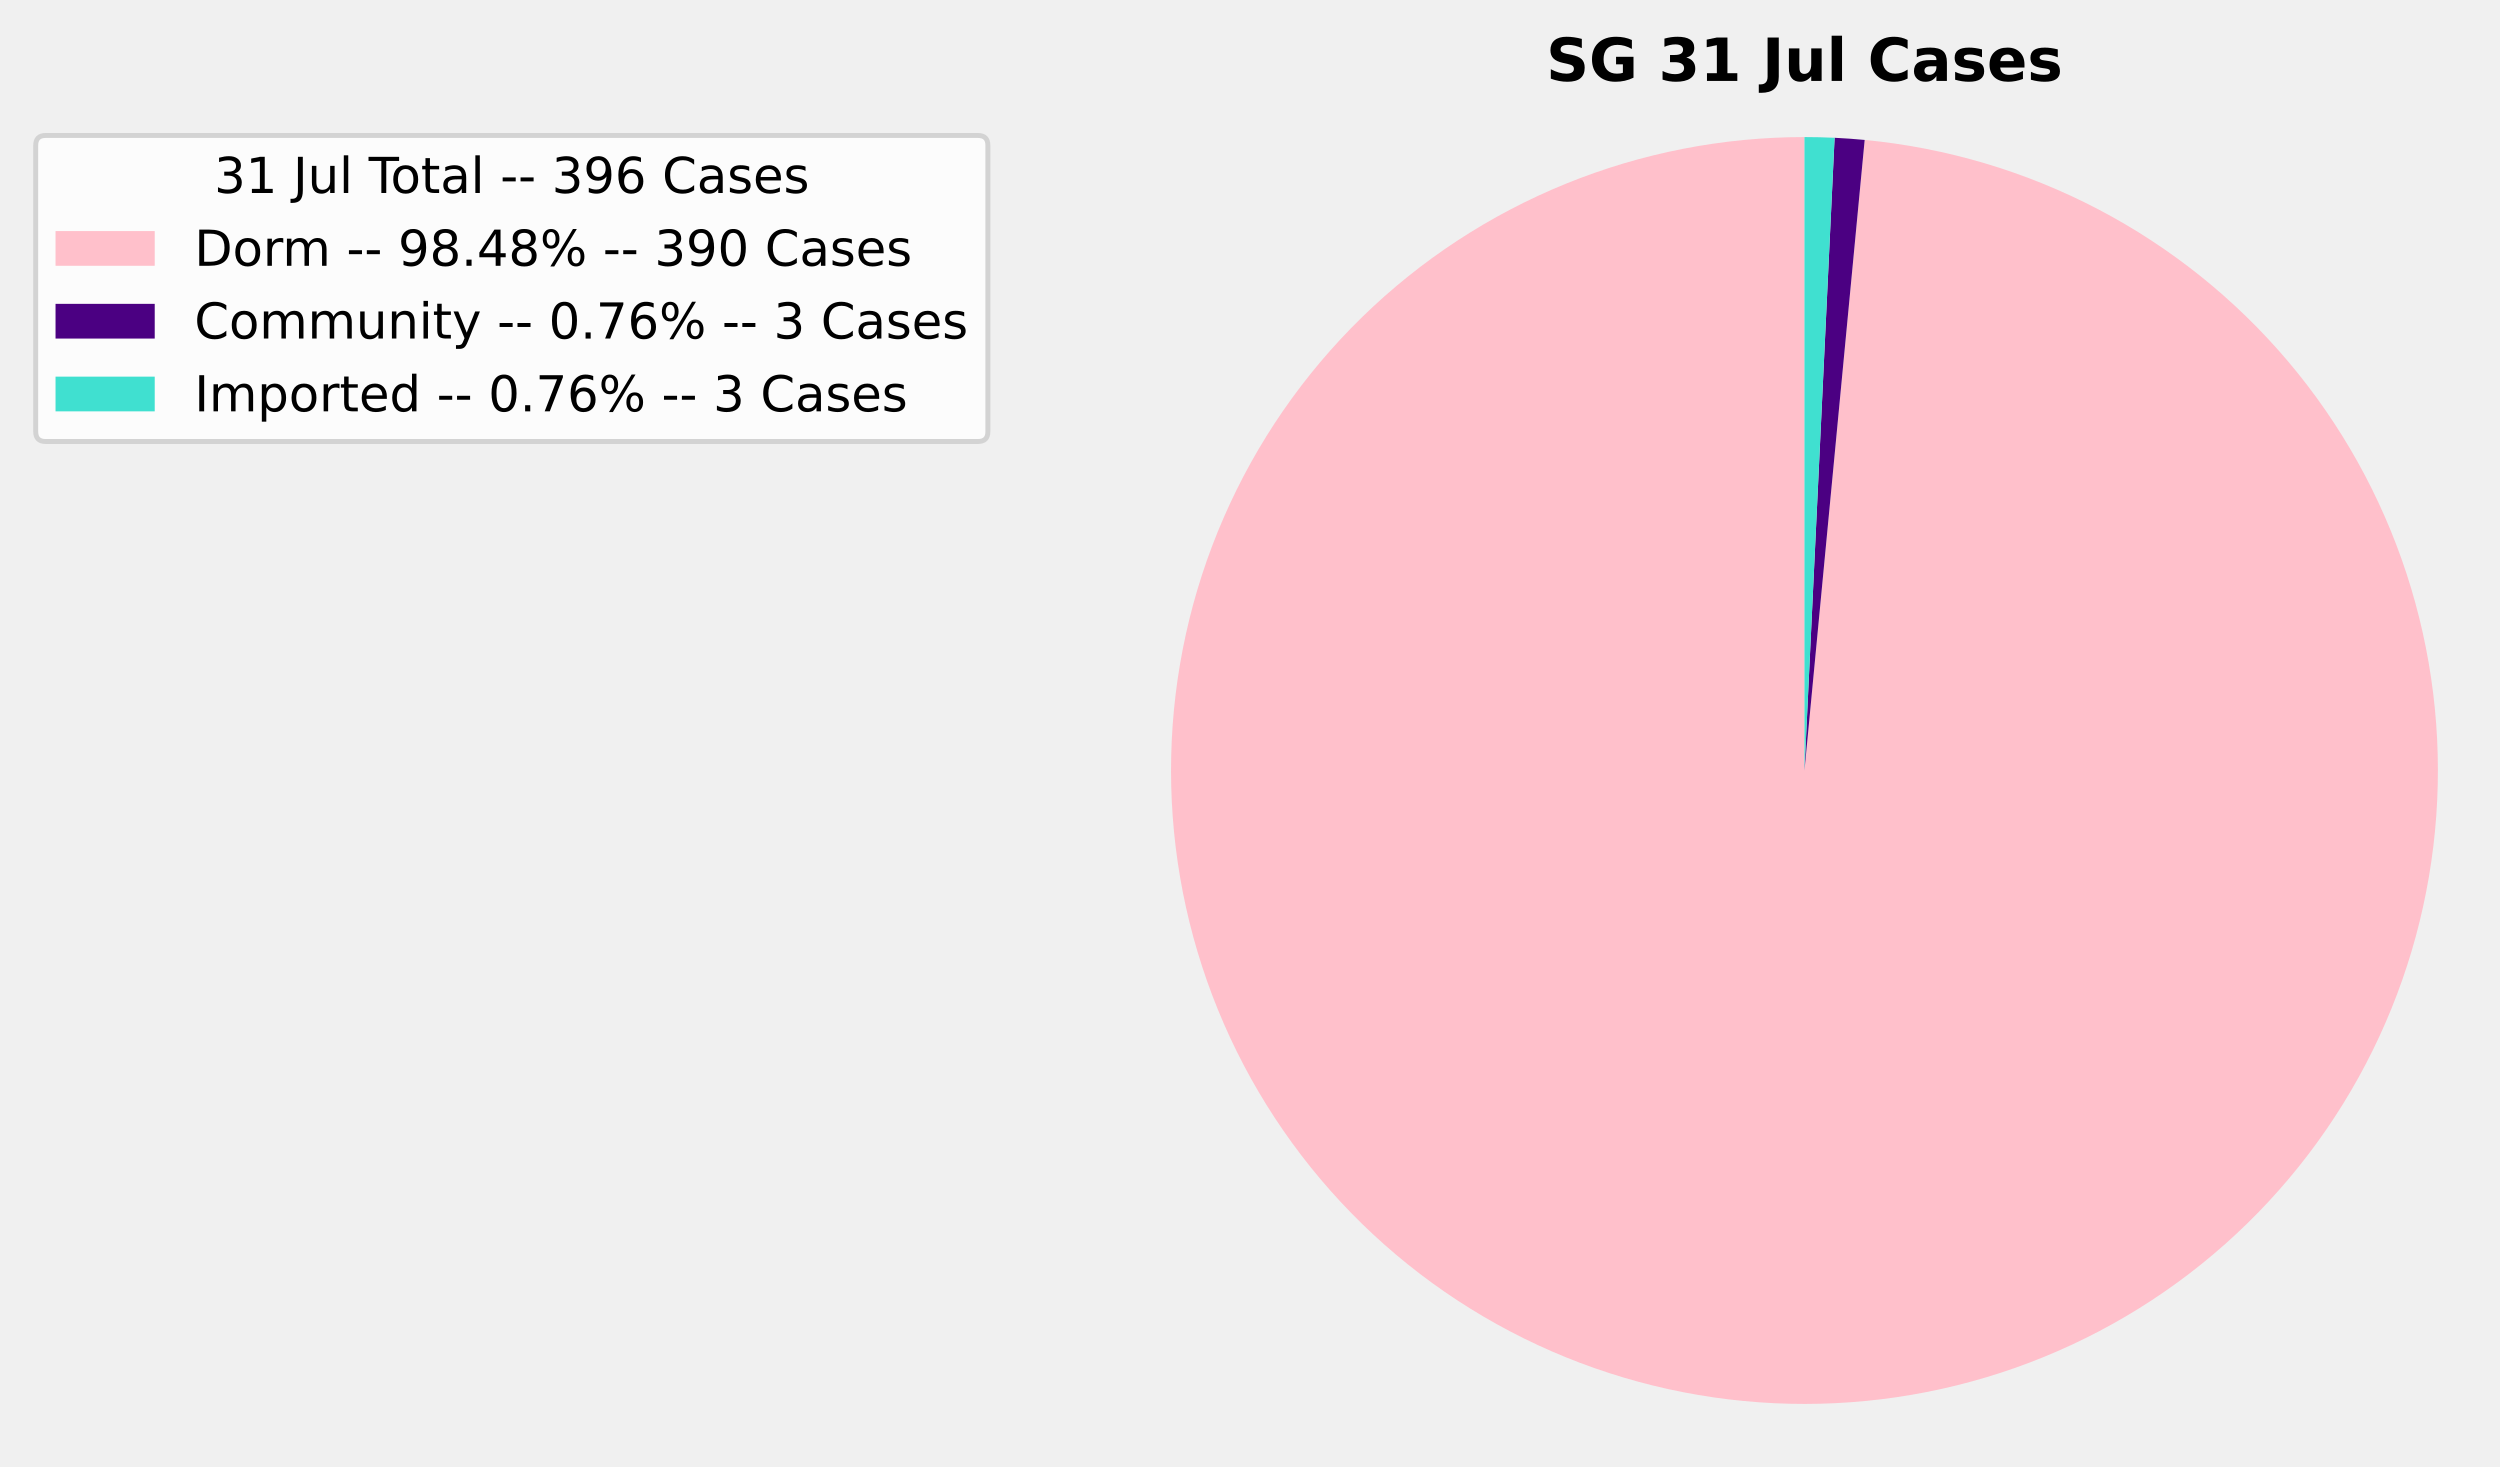
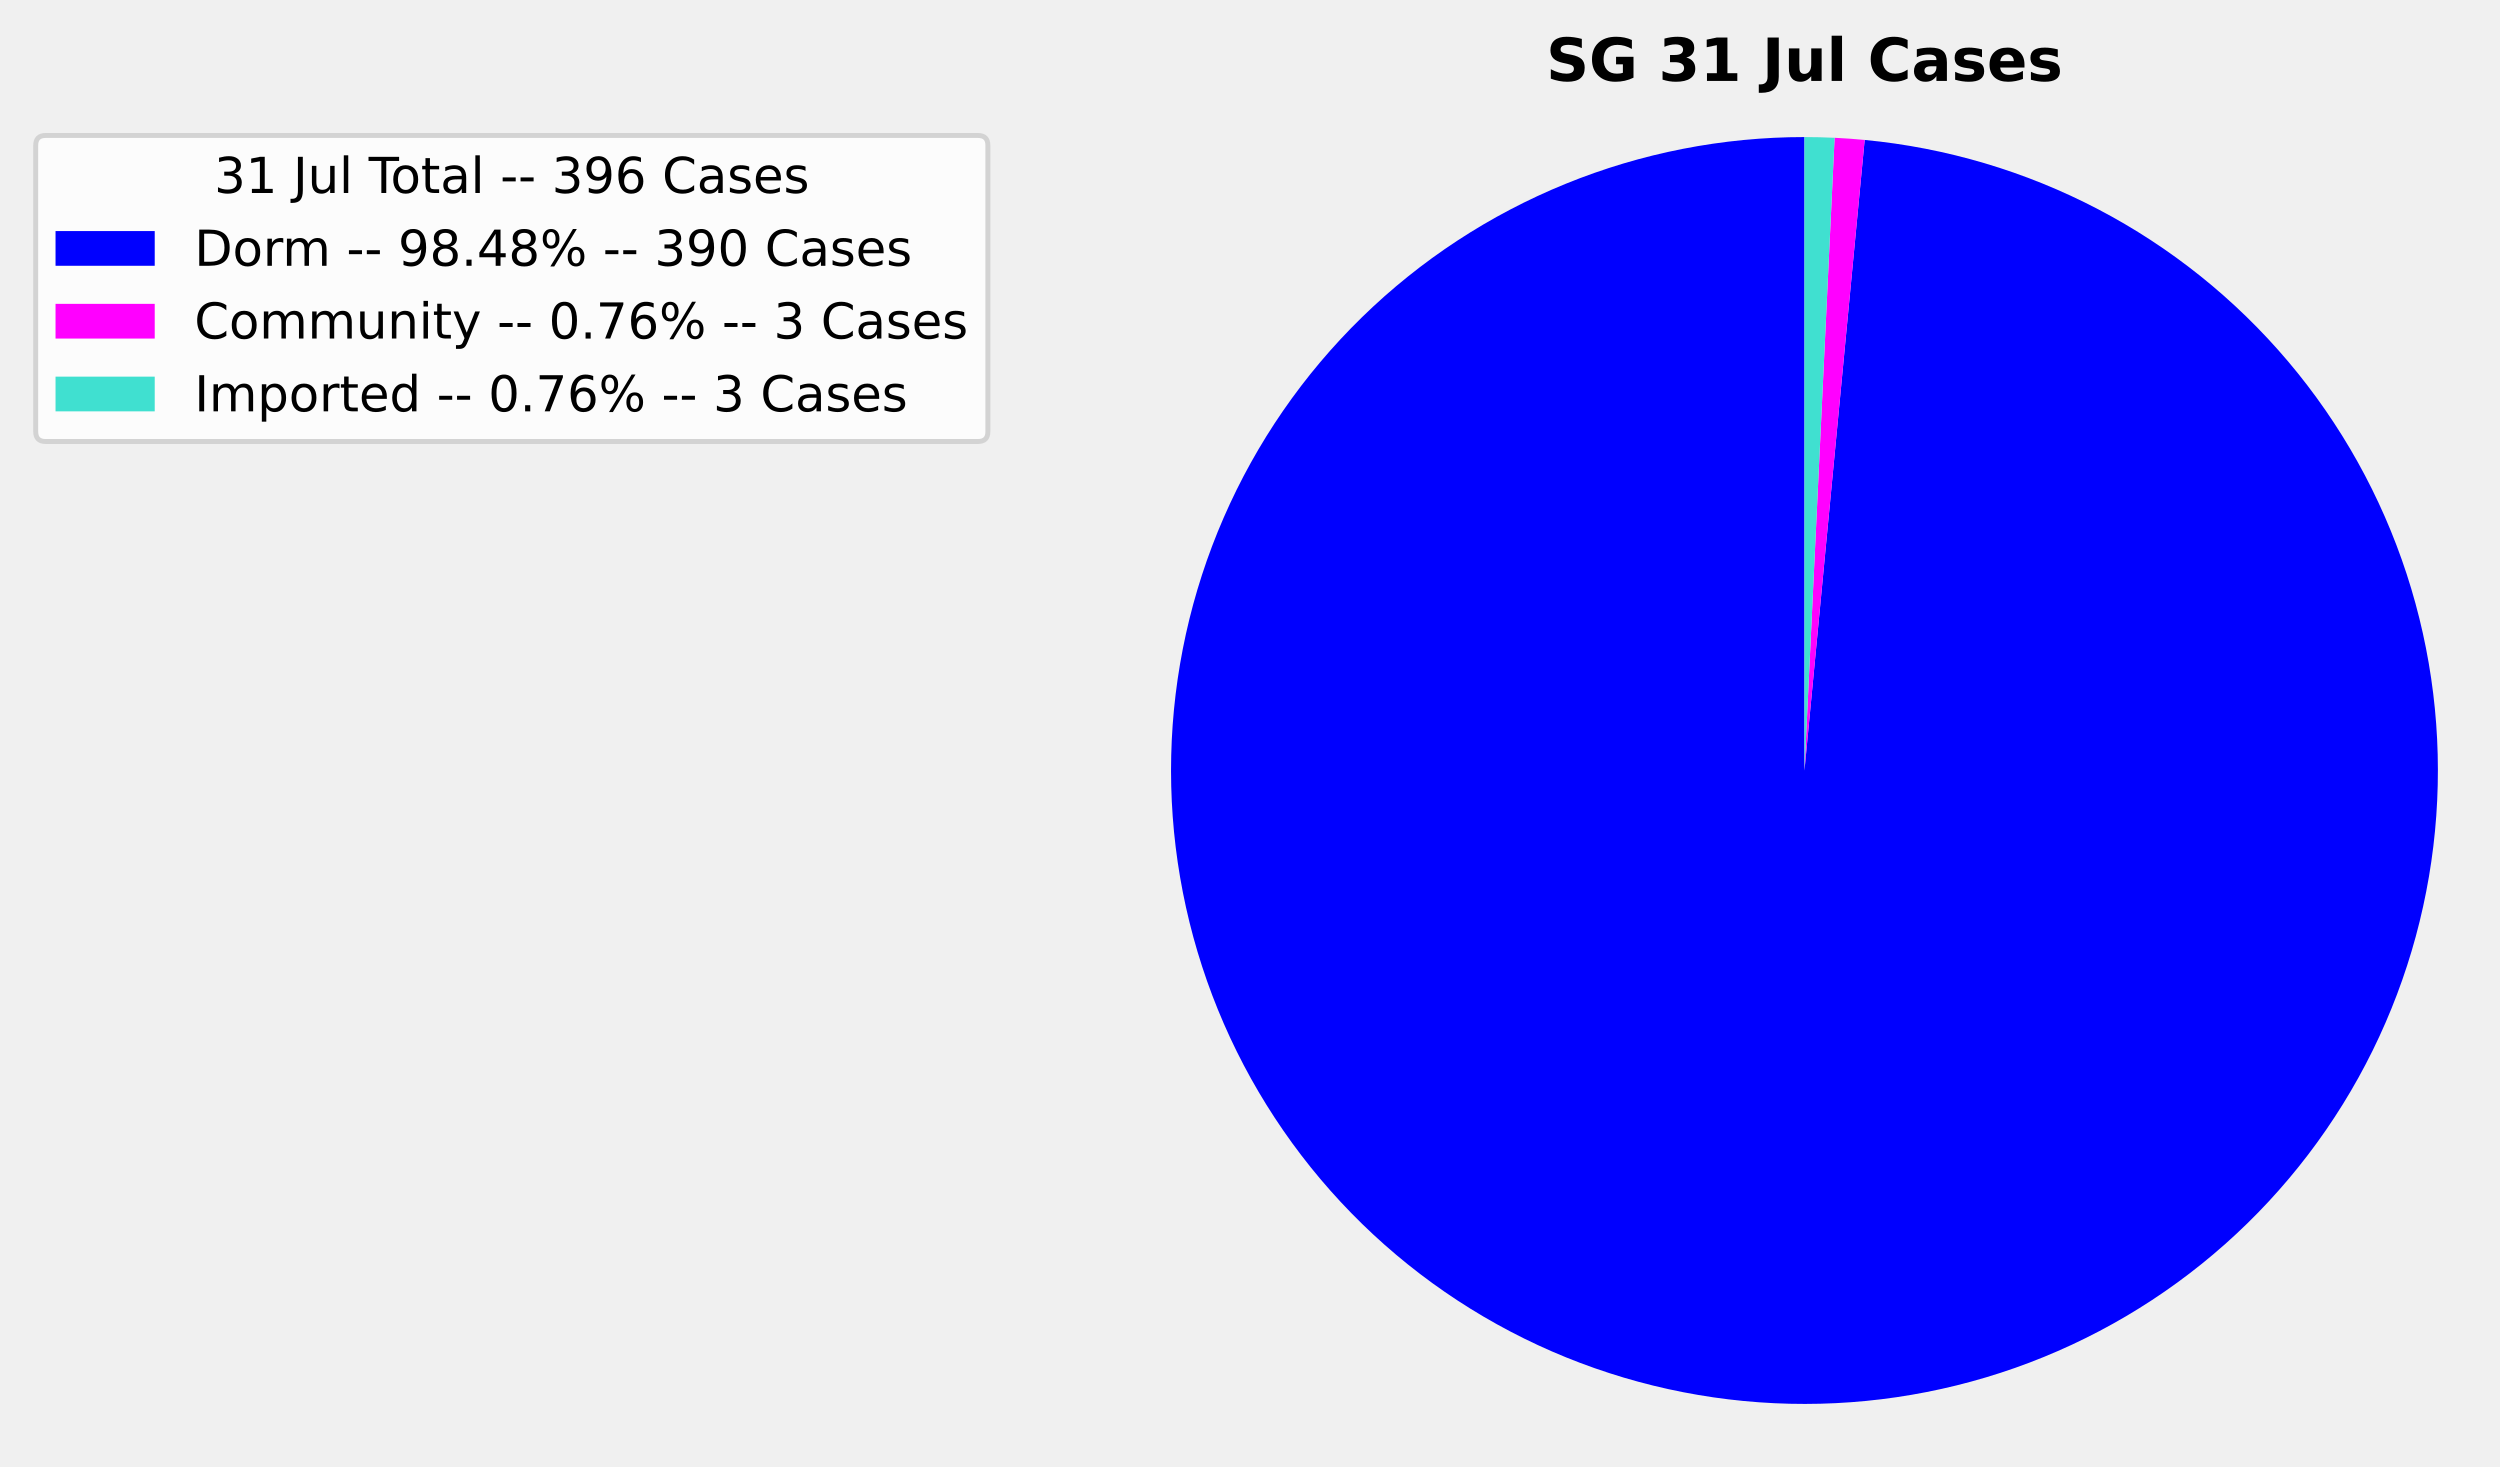
<svg xmlns="http://www.w3.org/2000/svg" xmlns:xlink="http://www.w3.org/1999/xlink" height="295.63pt" version="1.1" viewBox="0 0 504.133 295.63" width="504.133pt">
  <defs>
    <style type="text/css">
*{stroke-linecap:butt;stroke-linejoin:round;}
  </style>
  </defs>
  <g id="figure_1">
    <g id="patch_1">
      <path d="M -0 295.63  L 504.133 295.63  L 504.133 0  L -0 0  z " style="fill:none;" />
    </g>
    <g id="axes_1">
      <g id="patch_2">
-         <path d="M 363.877 27.64  C 347.358 27.64 330.996 30.844 315.698 37.075  C 300.4 43.305 286.455 52.444 274.636 63.984  C 262.818 75.525 253.35 89.248 246.757 104.394  C 240.165 119.539 236.572 135.821 236.179 152.334  C 235.786 168.848 238.6 185.282 244.464 200.724  C 250.329 216.166 259.133 230.325 270.389 242.414  C 281.645 254.504 295.139 264.296 310.124 271.247  C 325.108 278.198 341.299 282.177 357.799 282.963  C 374.298 283.749 390.794 281.327 406.372 275.832  C 421.949 270.337 436.313 261.871 448.667 250.907  C 461.021 239.942 471.132 226.684 478.438 211.869  C 485.743 197.055 490.106 180.963 491.285 164.487  C 492.463 148.011 490.435 131.461 485.312 115.758  C 480.188 100.054 472.068 85.492 461.4 72.881  C 450.732 60.27 437.719 49.846 423.082 42.19  C 408.445 34.534 392.462 29.789 376.018 28.219  L 363.877 155.374  L 363.877 27.64  z " style="fill:#ffc0cb;" />
+         <path d="M 363.877 27.64  C 347.358 27.64 330.996 30.844 315.698 37.075  C 300.4 43.305 286.455 52.444 274.636 63.984  C 262.818 75.525 253.35 89.248 246.757 104.394  C 240.165 119.539 236.572 135.821 236.179 152.334  C 235.786 168.848 238.6 185.282 244.464 200.724  C 250.329 216.166 259.133 230.325 270.389 242.414  C 281.645 254.504 295.139 264.296 310.124 271.247  C 325.108 278.198 341.299 282.177 357.799 282.963  C 374.298 283.749 390.794 281.327 406.372 275.832  C 421.949 270.337 436.313 261.871 448.667 250.907  C 461.021 239.942 471.132 226.684 478.438 211.869  C 485.743 197.055 490.106 180.963 491.285 164.487  C 492.463 148.011 490.435 131.461 485.312 115.758  C 480.188 100.054 472.068 85.492 461.4 72.881  C 450.732 60.27 437.719 49.846 423.082 42.19  C 408.445 34.534 392.462 29.789 376.018 28.219  L 363.877 155.374  L 363.877 27.64  z " style="fill:#0000ff;" />
      </g>
      <g id="patch_3">
-         <path d="M 376.018 28.219  C 375.01 28.122 374 28.038 372.989 27.966  C 371.978 27.894 370.967 27.833 369.954 27.785  L 363.877 155.374  L 376.018 28.219  z " style="fill:#4b0082;" />
+         <path d="M 376.018 28.219  C 375.01 28.122 374 28.038 372.989 27.966  C 371.978 27.894 370.967 27.833 369.954 27.785  L 363.877 155.374  L 376.018 28.219  z " style="fill:#ff00ff;" />
      </g>
      <g id="patch_4">
        <path d="M 369.954 27.785  C 368.942 27.737 367.929 27.701 366.916 27.677  C 365.903 27.652 364.89 27.64 363.877 27.64  L 363.877 155.374  L 369.954 27.785  z " style="fill:#40e0d0;" />
      </g>
      <g id="matplotlib.axis_1" />
      <g id="matplotlib.axis_2" />
      <g id="text_1">
        <defs>
          <path d="M 59.906 70.609  L 59.906 55.172  Q 53.906 57.859 48.188 59.219  Q 42.484 60.594 37.406 60.594  Q 30.672 60.594 27.438 58.734  Q 24.219 56.891 24.219 52.984  Q 24.219 50.047 26.391 48.406  Q 28.562 46.781 34.281 45.609  L 42.281 44  Q 54.438 41.547 59.562 36.562  Q 64.703 31.594 64.703 22.406  Q 64.703 10.359 57.547 4.469  Q 50.391 -1.422 35.688 -1.422  Q 28.766 -1.422 21.781 -0.094  Q 14.797 1.219 7.812 3.812  L 7.812 19.672  Q 14.797 15.969 21.312 14.078  Q 27.828 12.203 33.891 12.203  Q 40.047 12.203 43.312 14.25  Q 46.578 16.312 46.578 20.125  Q 46.578 23.531 44.359 25.391  Q 42.141 27.25 35.5 28.719  L 28.219 30.328  Q 17.281 32.672 12.219 37.797  Q 7.172 42.922 7.172 51.609  Q 7.172 62.5 14.203 68.359  Q 21.234 74.219 34.422 74.219  Q 40.438 74.219 46.781 73.312  Q 53.125 72.406 59.906 70.609  z " id="DejaVuSans-Bold-83" />
          <path d="M 74.703 5.422  Q 67.672 2 60.109 0.281  Q 52.547 -1.422 44.484 -1.422  Q 26.266 -1.422 15.625 8.766  Q 4.984 18.953 4.984 36.375  Q 4.984 54 15.812 64.109  Q 26.656 74.219 45.516 74.219  Q 52.781 74.219 59.438 72.844  Q 66.109 71.484 72.016 68.797  L 72.016 53.719  Q 65.922 57.172 59.891 58.875  Q 53.859 60.594 47.797 60.594  Q 36.578 60.594 30.5 54.312  Q 24.422 48.047 24.422 36.375  Q 24.422 24.812 30.281 18.5  Q 36.141 12.203 46.922 12.203  Q 49.859 12.203 52.375 12.562  Q 54.891 12.938 56.891 13.719  L 56.891 27.875  L 45.406 27.875  L 45.406 40.484  L 74.703 40.484  z " id="DejaVuSans-Bold-71" />
          <path id="DejaVuSans-Bold-32" />
          <path d="M 46.578 39.312  Q 53.953 37.406 57.781 32.688  Q 61.625 27.984 61.625 20.703  Q 61.625 9.859 53.312 4.219  Q 45.016 -1.422 29.109 -1.422  Q 23.484 -1.422 17.844 -0.516  Q 12.203 0.391 6.688 2.203  L 6.688 16.703  Q 11.969 14.062 17.156 12.719  Q 22.359 11.375 27.391 11.375  Q 34.859 11.375 38.844 13.953  Q 42.828 16.547 42.828 21.391  Q 42.828 26.375 38.75 28.938  Q 34.672 31.5 26.703 31.5  L 19.188 31.5  L 19.188 43.609  L 27.094 43.609  Q 34.188 43.609 37.641 45.828  Q 41.109 48.047 41.109 52.594  Q 41.109 56.781 37.734 59.078  Q 34.375 61.375 28.219 61.375  Q 23.688 61.375 19.047 60.344  Q 14.406 59.328 9.812 57.328  L 9.812 71.094  Q 15.375 72.656 20.844 73.438  Q 26.312 74.219 31.594 74.219  Q 45.797 74.219 52.844 69.547  Q 59.906 64.891 59.906 55.516  Q 59.906 49.125 56.531 45.047  Q 53.172 40.969 46.578 39.312  z " id="DejaVuSans-Bold-51" />
          <path d="M 11.719 12.984  L 28.328 12.984  L 28.328 60.109  L 11.281 56.594  L 11.281 69.391  L 28.219 72.906  L 46.094 72.906  L 46.094 12.984  L 62.703 12.984  L 62.703 0  L 11.719 0  z " id="DejaVuSans-Bold-49" />
          <path d="M 9.188 72.906  L 27.984 72.906  L 27.984 7.078  Q 27.984 -6.547 20.578 -13.281  Q 13.188 -20.016 -1.812 -20.016  L -5.609 -20.016  L -5.609 -5.812  L -2.688 -5.812  Q 3.172 -5.812 6.172 -2.531  Q 9.188 0.734 9.188 7.078  z " id="DejaVuSans-Bold-74" />
          <path d="M 7.812 21.297  L 7.812 54.688  L 25.391 54.688  L 25.391 49.219  Q 25.391 44.781 25.344 38.062  Q 25.297 31.344 25.297 29.109  Q 25.297 22.516 25.641 19.609  Q 25.984 16.703 26.812 15.375  Q 27.875 13.672 29.609 12.734  Q 31.344 11.812 33.594 11.812  Q 39.062 11.812 42.188 16.016  Q 45.312 20.219 45.312 27.688  L 45.312 54.688  L 62.797 54.688  L 62.797 0  L 45.312 0  L 45.312 7.906  Q 41.359 3.125 36.938 0.844  Q 32.516 -1.422 27.203 -1.422  Q 17.719 -1.422 12.766 4.391  Q 7.812 10.203 7.812 21.297  z " id="DejaVuSans-Bold-117" />
          <path d="M 8.406 75.984  L 25.875 75.984  L 25.875 0  L 8.406 0  z " id="DejaVuSans-Bold-108" />
          <path d="M 67 4  Q 61.812 1.312 56.203 -0.047  Q 50.594 -1.422 44.484 -1.422  Q 26.266 -1.422 15.625 8.766  Q 4.984 18.953 4.984 36.375  Q 4.984 53.859 15.625 64.031  Q 26.266 74.219 44.484 74.219  Q 50.594 74.219 56.203 72.844  Q 61.812 71.484 67 68.797  L 67 53.719  Q 61.766 57.281 56.688 58.938  Q 51.609 60.594 46 60.594  Q 35.938 60.594 30.172 54.141  Q 24.422 47.703 24.422 36.375  Q 24.422 25.094 30.172 18.641  Q 35.938 12.203 46 12.203  Q 51.609 12.203 56.688 13.859  Q 61.766 15.531 67 19.094  z " id="DejaVuSans-Bold-67" />
          <path d="M 32.906 24.609  Q 27.438 24.609 24.672 22.75  Q 21.922 20.906 21.922 17.281  Q 21.922 13.969 24.141 12.078  Q 26.375 10.203 30.328 10.203  Q 35.25 10.203 38.625 13.734  Q 42 17.281 42 22.609  L 42 24.609  z M 59.625 31.203  L 59.625 0  L 42 0  L 42 8.109  Q 38.484 3.125 34.078 0.844  Q 29.688 -1.422 23.391 -1.422  Q 14.891 -1.422 9.594 3.531  Q 4.297 8.5 4.297 16.406  Q 4.297 26.031 10.906 30.516  Q 17.531 35.016 31.688 35.016  L 42 35.016  L 42 36.375  Q 42 40.531 38.719 42.453  Q 35.453 44.391 28.516 44.391  Q 22.906 44.391 18.062 43.266  Q 13.234 42.141 9.078 39.891  L 9.078 53.219  Q 14.703 54.594 20.359 55.297  Q 26.031 56 31.688 56  Q 46.484 56 53.047 50.172  Q 59.625 44.344 59.625 31.203  z " id="DejaVuSans-Bold-97" />
          <path d="M 51.125 52.984  L 51.125 39.703  Q 45.516 42.047 40.281 43.219  Q 35.062 44.391 30.422 44.391  Q 25.438 44.391 23.016 43.141  Q 20.609 41.891 20.609 39.312  Q 20.609 37.203 22.438 36.078  Q 24.266 34.969 29 34.422  L 32.078 33.984  Q 45.516 32.281 50.141 28.375  Q 54.781 24.469 54.781 16.109  Q 54.781 7.375 48.328 2.969  Q 41.891 -1.422 29.109 -1.422  Q 23.688 -1.422 17.891 -0.562  Q 12.109 0.297 6 2  L 6 15.281  Q 11.234 12.75 16.719 11.469  Q 22.219 10.203 27.875 10.203  Q 33.016 10.203 35.594 11.609  Q 38.188 13.031 38.188 15.828  Q 38.188 18.172 36.406 19.312  Q 34.625 20.453 29.297 21.094  L 26.219 21.484  Q 14.547 22.953 9.859 26.906  Q 5.172 30.859 5.172 38.922  Q 5.172 47.609 11.125 51.797  Q 17.094 56 29.391 56  Q 34.234 56 39.547 55.266  Q 44.875 54.547 51.125 52.984  z " id="DejaVuSans-Bold-115" />
          <path d="M 62.984 27.484  L 62.984 22.516  L 22.125 22.516  Q 22.75 16.359 26.562 13.281  Q 30.375 10.203 37.203 10.203  Q 42.719 10.203 48.5 11.844  Q 54.297 13.484 60.406 16.797  L 60.406 3.328  Q 54.203 0.984 48 -0.219  Q 41.797 -1.422 35.594 -1.422  Q 20.75 -1.422 12.516 6.125  Q 4.297 13.672 4.297 27.297  Q 4.297 40.672 12.375 48.328  Q 20.453 56 34.625 56  Q 47.516 56 55.25 48.234  Q 62.984 40.484 62.984 27.484  z M 45.016 33.297  Q 45.016 38.281 42.109 41.328  Q 39.203 44.391 34.516 44.391  Q 29.438 44.391 26.266 41.531  Q 23.094 38.672 22.312 33.297  z " id="DejaVuSans-Bold-101" />
        </defs>
        <g transform="translate(311.791 16.31812)scale(0.12 -0.12)">
          <use xlink:href="#DejaVuSans-Bold-83" />
          <use x="72.021" xlink:href="#DejaVuSans-Bold-71" />
          <use x="154.102" xlink:href="#DejaVuSans-Bold-32" />
          <use x="188.916" xlink:href="#DejaVuSans-Bold-51" />
          <use x="258.496" xlink:href="#DejaVuSans-Bold-49" />
          <use x="328.076" xlink:href="#DejaVuSans-Bold-32" />
          <use x="362.891" xlink:href="#DejaVuSans-Bold-74" />
          <use x="400.098" xlink:href="#DejaVuSans-Bold-117" />
          <use x="471.289" xlink:href="#DejaVuSans-Bold-108" />
          <use x="505.566" xlink:href="#DejaVuSans-Bold-32" />
          <use x="540.381" xlink:href="#DejaVuSans-Bold-67" />
          <use x="613.77" xlink:href="#DejaVuSans-Bold-97" />
          <use x="681.25" xlink:href="#DejaVuSans-Bold-115" />
          <use x="740.771" xlink:href="#DejaVuSans-Bold-101" />
          <use x="808.594" xlink:href="#DejaVuSans-Bold-115" />
        </g>
      </g>
      <g id="legend_1">
        <g id="patch_5">
          <path d="M 9.2 89.031  L 197.209 89.031  Q 199.209 89.031 199.209 87.031  L 199.209 29.318  Q 199.209 27.318 197.209 27.318  L 9.2 27.318  Q 7.2 27.318 7.2 29.318  L 7.2 87.031  Q 7.2 89.031 9.2 89.031  z " style="fill:#ffffff;opacity:0.8;stroke:#cccccc;stroke-linejoin:miter;" />
        </g>
        <g id="text_2">
          <defs>
            <path d="M 40.578 39.312  Q 47.656 37.797 51.625 33  Q 55.609 28.219 55.609 21.188  Q 55.609 10.406 48.188 4.484  Q 40.766 -1.422 27.094 -1.422  Q 22.516 -1.422 17.656 -0.516  Q 12.797 0.391 7.625 2.203  L 7.625 11.719  Q 11.719 9.328 16.594 8.109  Q 21.484 6.891 26.812 6.891  Q 36.078 6.891 40.938 10.547  Q 45.797 14.203 45.797 21.188  Q 45.797 27.641 41.281 31.266  Q 36.766 34.906 28.719 34.906  L 20.219 34.906  L 20.219 43.016  L 29.109 43.016  Q 36.375 43.016 40.234 45.922  Q 44.094 48.828 44.094 54.297  Q 44.094 59.906 40.109 62.906  Q 36.141 65.922 28.719 65.922  Q 24.656 65.922 20.016 65.031  Q 15.375 64.156 9.812 62.312  L 9.812 71.094  Q 15.438 72.656 20.344 73.438  Q 25.25 74.219 29.594 74.219  Q 40.828 74.219 47.359 69.109  Q 53.906 64.016 53.906 55.328  Q 53.906 49.266 50.438 45.094  Q 46.969 40.922 40.578 39.312  z " id="DejaVuSans-51" />
            <path d="M 12.406 8.297  L 28.516 8.297  L 28.516 63.922  L 10.984 60.406  L 10.984 69.391  L 28.422 72.906  L 38.281 72.906  L 38.281 8.297  L 54.391 8.297  L 54.391 0  L 12.406 0  z " id="DejaVuSans-49" />
            <path id="DejaVuSans-32" />
            <path d="M 9.812 72.906  L 19.672 72.906  L 19.672 5.078  Q 19.672 -8.109 14.672 -14.062  Q 9.672 -20.016 -1.422 -20.016  L -5.172 -20.016  L -5.172 -11.719  L -2.094 -11.719  Q 4.438 -11.719 7.125 -8.047  Q 9.812 -4.391 9.812 5.078  z " id="DejaVuSans-74" />
            <path d="M 8.5 21.578  L 8.5 54.688  L 17.484 54.688  L 17.484 21.922  Q 17.484 14.156 20.5 10.266  Q 23.531 6.391 29.594 6.391  Q 36.859 6.391 41.078 11.031  Q 45.312 15.672 45.312 23.688  L 45.312 54.688  L 54.297 54.688  L 54.297 0  L 45.312 0  L 45.312 8.406  Q 42.047 3.422 37.719 1  Q 33.406 -1.422 27.688 -1.422  Q 18.266 -1.422 13.375 4.438  Q 8.5 10.297 8.5 21.578  z M 31.109 56  z " id="DejaVuSans-117" />
            <path d="M 9.422 75.984  L 18.406 75.984  L 18.406 0  L 9.422 0  z " id="DejaVuSans-108" />
            <path d="M -0.297 72.906  L 61.375 72.906  L 61.375 64.594  L 35.5 64.594  L 35.5 0  L 25.594 0  L 25.594 64.594  L -0.297 64.594  z " id="DejaVuSans-84" />
            <path d="M 30.609 48.391  Q 23.391 48.391 19.188 42.75  Q 14.984 37.109 14.984 27.297  Q 14.984 17.484 19.156 11.844  Q 23.344 6.203 30.609 6.203  Q 37.797 6.203 41.984 11.859  Q 46.188 17.531 46.188 27.297  Q 46.188 37.016 41.984 42.703  Q 37.797 48.391 30.609 48.391  z M 30.609 56  Q 42.328 56 49.016 48.375  Q 55.719 40.766 55.719 27.297  Q 55.719 13.875 49.016 6.219  Q 42.328 -1.422 30.609 -1.422  Q 18.844 -1.422 12.172 6.219  Q 5.516 13.875 5.516 27.297  Q 5.516 40.766 12.172 48.375  Q 18.844 56 30.609 56  z " id="DejaVuSans-111" />
            <path d="M 18.312 70.219  L 18.312 54.688  L 36.812 54.688  L 36.812 47.703  L 18.312 47.703  L 18.312 18.016  Q 18.312 11.328 20.141 9.422  Q 21.969 7.516 27.594 7.516  L 36.812 7.516  L 36.812 0  L 27.594 0  Q 17.188 0 13.234 3.875  Q 9.281 7.766 9.281 18.016  L 9.281 47.703  L 2.688 47.703  L 2.688 54.688  L 9.281 54.688  L 9.281 70.219  z " id="DejaVuSans-116" />
            <path d="M 34.281 27.484  Q 23.391 27.484 19.188 25  Q 14.984 22.516 14.984 16.5  Q 14.984 11.719 18.141 8.906  Q 21.297 6.109 26.703 6.109  Q 34.188 6.109 38.703 11.406  Q 43.219 16.703 43.219 25.484  L 43.219 27.484  z M 52.203 31.203  L 52.203 0  L 43.219 0  L 43.219 8.297  Q 40.141 3.328 35.547 0.953  Q 30.953 -1.422 24.312 -1.422  Q 15.922 -1.422 10.953 3.297  Q 6 8.016 6 15.922  Q 6 25.141 12.172 29.828  Q 18.359 34.516 30.609 34.516  L 43.219 34.516  L 43.219 35.406  Q 43.219 41.609 39.141 45  Q 35.062 48.391 27.688 48.391  Q 23 48.391 18.547 47.266  Q 14.109 46.141 10.016 43.891  L 10.016 52.203  Q 14.938 54.109 19.578 55.047  Q 24.219 56 28.609 56  Q 40.484 56 46.344 49.844  Q 52.203 43.703 52.203 31.203  z " id="DejaVuSans-97" />
            <path d="M 4.891 31.391  L 31.203 31.391  L 31.203 23.391  L 4.891 23.391  z " id="DejaVuSans-45" />
            <path d="M 10.984 1.516  L 10.984 10.5  Q 14.703 8.734 18.5 7.812  Q 22.312 6.891 25.984 6.891  Q 35.75 6.891 40.891 13.453  Q 46.047 20.016 46.781 33.406  Q 43.953 29.203 39.594 26.953  Q 35.25 24.703 29.984 24.703  Q 19.047 24.703 12.672 31.312  Q 6.297 37.938 6.297 49.422  Q 6.297 60.641 12.938 67.422  Q 19.578 74.219 30.609 74.219  Q 43.266 74.219 49.922 64.516  Q 56.594 54.828 56.594 36.375  Q 56.594 19.141 48.406 8.859  Q 40.234 -1.422 26.422 -1.422  Q 22.703 -1.422 18.891 -0.688  Q 15.094 0.047 10.984 1.516  z M 30.609 32.422  Q 37.25 32.422 41.125 36.953  Q 45.016 41.5 45.016 49.422  Q 45.016 57.281 41.125 61.844  Q 37.25 66.406 30.609 66.406  Q 23.969 66.406 20.094 61.844  Q 16.219 57.281 16.219 49.422  Q 16.219 41.5 20.094 36.953  Q 23.969 32.422 30.609 32.422  z " id="DejaVuSans-57" />
            <path d="M 33.016 40.375  Q 26.375 40.375 22.484 35.828  Q 18.609 31.297 18.609 23.391  Q 18.609 15.531 22.484 10.953  Q 26.375 6.391 33.016 6.391  Q 39.656 6.391 43.531 10.953  Q 47.406 15.531 47.406 23.391  Q 47.406 31.297 43.531 35.828  Q 39.656 40.375 33.016 40.375  z M 52.594 71.297  L 52.594 62.312  Q 48.875 64.062 45.094 64.984  Q 41.312 65.922 37.594 65.922  Q 27.828 65.922 22.672 59.328  Q 17.531 52.734 16.797 39.406  Q 19.672 43.656 24.016 45.922  Q 28.375 48.188 33.594 48.188  Q 44.578 48.188 50.953 41.516  Q 57.328 34.859 57.328 23.391  Q 57.328 12.156 50.688 5.359  Q 44.047 -1.422 33.016 -1.422  Q 20.359 -1.422 13.672 8.266  Q 6.984 17.969 6.984 36.375  Q 6.984 53.656 15.188 63.938  Q 23.391 74.219 37.203 74.219  Q 40.922 74.219 44.703 73.484  Q 48.484 72.75 52.594 71.297  z " id="DejaVuSans-54" />
            <path d="M 64.406 67.281  L 64.406 56.891  Q 59.422 61.531 53.781 63.812  Q 48.141 66.109 41.797 66.109  Q 29.297 66.109 22.656 58.469  Q 16.016 50.828 16.016 36.375  Q 16.016 21.969 22.656 14.328  Q 29.297 6.688 41.797 6.688  Q 48.141 6.688 53.781 8.984  Q 59.422 11.281 64.406 15.922  L 64.406 5.609  Q 59.234 2.094 53.438 0.328  Q 47.656 -1.422 41.219 -1.422  Q 24.656 -1.422 15.125 8.703  Q 5.609 18.844 5.609 36.375  Q 5.609 53.953 15.125 64.078  Q 24.656 74.219 41.219 74.219  Q 47.75 74.219 53.531 72.484  Q 59.328 70.75 64.406 67.281  z " id="DejaVuSans-67" />
            <path d="M 44.281 53.078  L 44.281 44.578  Q 40.484 46.531 36.375 47.5  Q 32.281 48.484 27.875 48.484  Q 21.188 48.484 17.844 46.438  Q 14.5 44.391 14.5 40.281  Q 14.5 37.156 16.891 35.375  Q 19.281 33.594 26.516 31.984  L 29.594 31.297  Q 39.156 29.25 43.188 25.516  Q 47.219 21.781 47.219 15.094  Q 47.219 7.469 41.188 3.016  Q 35.156 -1.422 24.609 -1.422  Q 20.219 -1.422 15.453 -0.562  Q 10.688 0.297 5.422 2  L 5.422 11.281  Q 10.406 8.688 15.234 7.391  Q 20.062 6.109 24.812 6.109  Q 31.156 6.109 34.562 8.281  Q 37.984 10.453 37.984 14.406  Q 37.984 18.062 35.516 20.016  Q 33.062 21.969 24.703 23.781  L 21.578 24.516  Q 13.234 26.266 9.516 29.906  Q 5.812 33.547 5.812 39.891  Q 5.812 47.609 11.281 51.797  Q 16.75 56 26.812 56  Q 31.781 56 36.172 55.266  Q 40.578 54.547 44.281 53.078  z " id="DejaVuSans-115" />
            <path d="M 56.203 29.594  L 56.203 25.203  L 14.891 25.203  Q 15.484 15.922 20.484 11.062  Q 25.484 6.203 34.422 6.203  Q 39.594 6.203 44.453 7.469  Q 49.312 8.734 54.109 11.281  L 54.109 2.781  Q 49.266 0.734 44.188 -0.344  Q 39.109 -1.422 33.891 -1.422  Q 20.797 -1.422 13.156 6.188  Q 5.516 13.812 5.516 26.812  Q 5.516 40.234 12.766 48.109  Q 20.016 56 32.328 56  Q 43.359 56 49.781 48.891  Q 56.203 41.797 56.203 29.594  z M 47.219 32.234  Q 47.125 39.594 43.094 43.984  Q 39.062 48.391 32.422 48.391  Q 24.906 48.391 20.391 44.141  Q 15.875 39.891 15.188 32.172  z " id="DejaVuSans-101" />
          </defs>
          <g transform="translate(43.19453 38.91656)scale(0.1 -0.1)">
            <use xlink:href="#DejaVuSans-51" />
            <use x="63.623" xlink:href="#DejaVuSans-49" />
            <use x="127.246" xlink:href="#DejaVuSans-32" />
            <use x="159.033" xlink:href="#DejaVuSans-74" />
            <use x="188.525" xlink:href="#DejaVuSans-117" />
            <use x="251.904" xlink:href="#DejaVuSans-108" />
            <use x="279.688" xlink:href="#DejaVuSans-32" />
            <use x="311.475" xlink:href="#DejaVuSans-84" />
            <use x="355.559" xlink:href="#DejaVuSans-111" />
            <use x="416.74" xlink:href="#DejaVuSans-116" />
            <use x="455.949" xlink:href="#DejaVuSans-97" />
            <use x="517.229" xlink:href="#DejaVuSans-108" />
            <use x="545.012" xlink:href="#DejaVuSans-32" />
            <use x="576.799" xlink:href="#DejaVuSans-45" />
            <use x="612.883" xlink:href="#DejaVuSans-45" />
            <use x="648.967" xlink:href="#DejaVuSans-32" />
            <use x="680.754" xlink:href="#DejaVuSans-51" />
            <use x="744.377" xlink:href="#DejaVuSans-57" />
            <use x="808" xlink:href="#DejaVuSans-54" />
            <use x="871.623" xlink:href="#DejaVuSans-32" />
            <use x="903.41" xlink:href="#DejaVuSans-67" />
            <use x="973.234" xlink:href="#DejaVuSans-97" />
            <use x="1034.514" xlink:href="#DejaVuSans-115" />
            <use x="1086.613" xlink:href="#DejaVuSans-101" />
            <use x="1148.137" xlink:href="#DejaVuSans-115" />
          </g>
        </g>
        <g id="patch_6">
-           <path d="M 11.2 53.595  L 31.2 53.595  L 31.2 46.595  L 11.2 46.595  z " style="fill:#ffc0cb;" />
+           <path d="M 11.2 53.595  L 31.2 53.595  L 31.2 46.595  L 11.2 46.595  z " style="fill:#0000ff;" />
        </g>
        <g id="text_3">
          <defs>
            <path d="M 19.672 64.797  L 19.672 8.109  L 31.594 8.109  Q 46.688 8.109 53.688 14.938  Q 60.688 21.781 60.688 36.531  Q 60.688 51.172 53.688 57.984  Q 46.688 64.797 31.594 64.797  z M 9.812 72.906  L 30.078 72.906  Q 51.266 72.906 61.172 64.094  Q 71.094 55.281 71.094 36.531  Q 71.094 17.672 61.125 8.828  Q 51.172 0 30.078 0  L 9.812 0  z " id="DejaVuSans-68" />
            <path d="M 41.109 46.297  Q 39.594 47.172 37.812 47.578  Q 36.031 48 33.891 48  Q 26.266 48 22.188 43.047  Q 18.109 38.094 18.109 28.812  L 18.109 0  L 9.078 0  L 9.078 54.688  L 18.109 54.688  L 18.109 46.188  Q 20.953 51.172 25.484 53.578  Q 30.031 56 36.531 56  Q 37.453 56 38.578 55.875  Q 39.703 55.766 41.062 55.516  z " id="DejaVuSans-114" />
            <path d="M 52 44.188  Q 55.375 50.25 60.062 53.125  Q 64.75 56 71.094 56  Q 79.641 56 84.281 50.016  Q 88.922 44.047 88.922 33.016  L 88.922 0  L 79.891 0  L 79.891 32.719  Q 79.891 40.578 77.094 44.375  Q 74.312 48.188 68.609 48.188  Q 61.625 48.188 57.562 43.547  Q 53.516 38.922 53.516 30.906  L 53.516 0  L 44.484 0  L 44.484 32.719  Q 44.484 40.625 41.703 44.406  Q 38.922 48.188 33.109 48.188  Q 26.219 48.188 22.156 43.531  Q 18.109 38.875 18.109 30.906  L 18.109 0  L 9.078 0  L 9.078 54.688  L 18.109 54.688  L 18.109 46.188  Q 21.188 51.219 25.484 53.609  Q 29.781 56 35.688 56  Q 41.656 56 45.828 52.969  Q 50 49.953 52 44.188  z " id="DejaVuSans-109" />
            <path d="M 31.781 34.625  Q 24.75 34.625 20.719 30.859  Q 16.703 27.094 16.703 20.516  Q 16.703 13.922 20.719 10.156  Q 24.75 6.391 31.781 6.391  Q 38.812 6.391 42.859 10.172  Q 46.922 13.969 46.922 20.516  Q 46.922 27.094 42.891 30.859  Q 38.875 34.625 31.781 34.625  z M 21.922 38.812  Q 15.578 40.375 12.031 44.719  Q 8.5 49.078 8.5 55.328  Q 8.5 64.062 14.719 69.141  Q 20.953 74.219 31.781 74.219  Q 42.672 74.219 48.875 69.141  Q 55.078 64.062 55.078 55.328  Q 55.078 49.078 51.531 44.719  Q 48 40.375 41.703 38.812  Q 48.828 37.156 52.797 32.312  Q 56.781 27.484 56.781 20.516  Q 56.781 9.906 50.312 4.234  Q 43.844 -1.422 31.781 -1.422  Q 19.734 -1.422 13.25 4.234  Q 6.781 9.906 6.781 20.516  Q 6.781 27.484 10.781 32.312  Q 14.797 37.156 21.922 38.812  z M 18.312 54.391  Q 18.312 48.734 21.844 45.562  Q 25.391 42.391 31.781 42.391  Q 38.141 42.391 41.719 45.562  Q 45.312 48.734 45.312 54.391  Q 45.312 60.062 41.719 63.234  Q 38.141 66.406 31.781 66.406  Q 25.391 66.406 21.844 63.234  Q 18.312 60.062 18.312 54.391  z " id="DejaVuSans-56" />
            <path d="M 10.688 12.406  L 21 12.406  L 21 0  L 10.688 0  z " id="DejaVuSans-46" />
            <path d="M 37.797 64.312  L 12.891 25.391  L 37.797 25.391  z M 35.203 72.906  L 47.609 72.906  L 47.609 25.391  L 58.016 25.391  L 58.016 17.188  L 47.609 17.188  L 47.609 0  L 37.797 0  L 37.797 17.188  L 4.891 17.188  L 4.891 26.703  z " id="DejaVuSans-52" />
            <path d="M 72.703 32.078  Q 68.453 32.078 66.031 28.469  Q 63.625 24.859 63.625 18.406  Q 63.625 12.062 66.031 8.422  Q 68.453 4.781 72.703 4.781  Q 76.859 4.781 79.266 8.422  Q 81.688 12.062 81.688 18.406  Q 81.688 24.812 79.266 28.438  Q 76.859 32.078 72.703 32.078  z M 72.703 38.281  Q 80.422 38.281 84.953 32.906  Q 89.5 27.547 89.5 18.406  Q 89.5 9.281 84.938 3.922  Q 80.375 -1.422 72.703 -1.422  Q 64.891 -1.422 60.344 3.922  Q 55.812 9.281 55.812 18.406  Q 55.812 27.594 60.375 32.938  Q 64.938 38.281 72.703 38.281  z M 22.312 68.016  Q 18.109 68.016 15.688 64.375  Q 13.281 60.75 13.281 54.391  Q 13.281 47.953 15.672 44.328  Q 18.062 40.719 22.312 40.719  Q 26.562 40.719 28.969 44.328  Q 31.391 47.953 31.391 54.391  Q 31.391 60.688 28.953 64.344  Q 26.516 68.016 22.312 68.016  z M 66.406 74.219  L 74.219 74.219  L 28.609 -1.422  L 20.797 -1.422  z M 22.312 74.219  Q 30.031 74.219 34.609 68.875  Q 39.203 63.531 39.203 54.391  Q 39.203 45.172 34.641 39.844  Q 30.078 34.516 22.312 34.516  Q 14.547 34.516 10.031 39.859  Q 5.516 45.219 5.516 54.391  Q 5.516 63.484 10.047 68.844  Q 14.594 74.219 22.312 74.219  z " id="DejaVuSans-37" />
            <path d="M 31.781 66.406  Q 24.172 66.406 20.328 58.906  Q 16.5 51.422 16.5 36.375  Q 16.5 21.391 20.328 13.891  Q 24.172 6.391 31.781 6.391  Q 39.453 6.391 43.281 13.891  Q 47.125 21.391 47.125 36.375  Q 47.125 51.422 43.281 58.906  Q 39.453 66.406 31.781 66.406  z M 31.781 74.219  Q 44.047 74.219 50.516 64.516  Q 56.984 54.828 56.984 36.375  Q 56.984 17.969 50.516 8.266  Q 44.047 -1.422 31.781 -1.422  Q 19.531 -1.422 13.062 8.266  Q 6.594 17.969 6.594 36.375  Q 6.594 54.828 13.062 64.516  Q 19.531 74.219 31.781 74.219  z " id="DejaVuSans-48" />
          </defs>
          <g transform="translate(39.2 53.59469)scale(0.1 -0.1)">
            <use xlink:href="#DejaVuSans-68" />
            <use x="77.002" xlink:href="#DejaVuSans-111" />
            <use x="138.184" xlink:href="#DejaVuSans-114" />
            <use x="177.547" xlink:href="#DejaVuSans-109" />
            <use x="274.959" xlink:href="#DejaVuSans-32" />
            <use x="306.746" xlink:href="#DejaVuSans-45" />
            <use x="342.83" xlink:href="#DejaVuSans-45" />
            <use x="378.914" xlink:href="#DejaVuSans-32" />
            <use x="410.701" xlink:href="#DejaVuSans-57" />
            <use x="474.324" xlink:href="#DejaVuSans-56" />
            <use x="537.947" xlink:href="#DejaVuSans-46" />
            <use x="569.734" xlink:href="#DejaVuSans-52" />
            <use x="633.357" xlink:href="#DejaVuSans-56" />
            <use x="696.98" xlink:href="#DejaVuSans-37" />
            <use x="792" xlink:href="#DejaVuSans-32" />
            <use x="823.787" xlink:href="#DejaVuSans-45" />
            <use x="859.871" xlink:href="#DejaVuSans-45" />
            <use x="895.955" xlink:href="#DejaVuSans-32" />
            <use x="927.742" xlink:href="#DejaVuSans-51" />
            <use x="991.365" xlink:href="#DejaVuSans-57" />
            <use x="1054.988" xlink:href="#DejaVuSans-48" />
            <use x="1118.611" xlink:href="#DejaVuSans-32" />
            <use x="1150.398" xlink:href="#DejaVuSans-67" />
            <use x="1220.223" xlink:href="#DejaVuSans-97" />
            <use x="1281.502" xlink:href="#DejaVuSans-115" />
            <use x="1333.602" xlink:href="#DejaVuSans-101" />
            <use x="1395.125" xlink:href="#DejaVuSans-115" />
          </g>
        </g>
        <g id="patch_7">
-           <path d="M 11.2 68.273  L 31.2 68.273  L 31.2 61.273  L 11.2 61.273  z " style="fill:#4b0082;" />
+           <path d="M 11.2 68.273  L 31.2 68.273  L 31.2 61.273  L 11.2 61.273  z " style="fill:#ff00ff;" />
        </g>
        <g id="text_4">
          <defs>
            <path d="M 54.891 33.016  L 54.891 0  L 45.906 0  L 45.906 32.719  Q 45.906 40.484 42.875 44.328  Q 39.844 48.188 33.797 48.188  Q 26.516 48.188 22.312 43.547  Q 18.109 38.922 18.109 30.906  L 18.109 0  L 9.078 0  L 9.078 54.688  L 18.109 54.688  L 18.109 46.188  Q 21.344 51.125 25.703 53.562  Q 30.078 56 35.797 56  Q 45.219 56 50.047 50.172  Q 54.891 44.344 54.891 33.016  z " id="DejaVuSans-110" />
            <path d="M 9.422 54.688  L 18.406 54.688  L 18.406 0  L 9.422 0  z M 9.422 75.984  L 18.406 75.984  L 18.406 64.594  L 9.422 64.594  z " id="DejaVuSans-105" />
            <path d="M 32.172 -5.078  Q 28.375 -14.844 24.75 -17.812  Q 21.141 -20.797 15.094 -20.797  L 7.906 -20.797  L 7.906 -13.281  L 13.188 -13.281  Q 16.891 -13.281 18.938 -11.516  Q 21 -9.766 23.484 -3.219  L 25.094 0.875  L 2.984 54.688  L 12.5 54.688  L 29.594 11.922  L 46.688 54.688  L 56.203 54.688  z " id="DejaVuSans-121" />
            <path d="M 8.203 72.906  L 55.078 72.906  L 55.078 68.703  L 28.609 0  L 18.312 0  L 43.219 64.594  L 8.203 64.594  z " id="DejaVuSans-55" />
          </defs>
          <g transform="translate(39.2 68.27281)scale(0.1 -0.1)">
            <use xlink:href="#DejaVuSans-67" />
            <use x="69.824" xlink:href="#DejaVuSans-111" />
            <use x="131.006" xlink:href="#DejaVuSans-109" />
            <use x="228.418" xlink:href="#DejaVuSans-109" />
            <use x="325.83" xlink:href="#DejaVuSans-117" />
            <use x="389.209" xlink:href="#DejaVuSans-110" />
            <use x="452.588" xlink:href="#DejaVuSans-105" />
            <use x="480.371" xlink:href="#DejaVuSans-116" />
            <use x="519.58" xlink:href="#DejaVuSans-121" />
            <use x="578.76" xlink:href="#DejaVuSans-32" />
            <use x="610.547" xlink:href="#DejaVuSans-45" />
            <use x="646.631" xlink:href="#DejaVuSans-45" />
            <use x="682.715" xlink:href="#DejaVuSans-32" />
            <use x="714.502" xlink:href="#DejaVuSans-48" />
            <use x="778.125" xlink:href="#DejaVuSans-46" />
            <use x="809.912" xlink:href="#DejaVuSans-55" />
            <use x="873.535" xlink:href="#DejaVuSans-54" />
            <use x="937.158" xlink:href="#DejaVuSans-37" />
            <use x="1032.178" xlink:href="#DejaVuSans-32" />
            <use x="1063.965" xlink:href="#DejaVuSans-45" />
            <use x="1100.049" xlink:href="#DejaVuSans-45" />
            <use x="1136.133" xlink:href="#DejaVuSans-32" />
            <use x="1167.92" xlink:href="#DejaVuSans-51" />
            <use x="1231.543" xlink:href="#DejaVuSans-32" />
            <use x="1263.33" xlink:href="#DejaVuSans-67" />
            <use x="1333.154" xlink:href="#DejaVuSans-97" />
            <use x="1394.434" xlink:href="#DejaVuSans-115" />
            <use x="1446.533" xlink:href="#DejaVuSans-101" />
            <use x="1508.057" xlink:href="#DejaVuSans-115" />
          </g>
        </g>
        <g id="patch_8">
          <path d="M 11.2 82.951  L 31.2 82.951  L 31.2 75.951  L 11.2 75.951  z " style="fill:#40e0d0;" />
        </g>
        <g id="text_5">
          <defs>
            <path d="M 9.812 72.906  L 19.672 72.906  L 19.672 0  L 9.812 0  z " id="DejaVuSans-73" />
            <path d="M 18.109 8.203  L 18.109 -20.797  L 9.078 -20.797  L 9.078 54.688  L 18.109 54.688  L 18.109 46.391  Q 20.953 51.266 25.266 53.625  Q 29.594 56 35.594 56  Q 45.562 56 51.781 48.094  Q 58.016 40.188 58.016 27.297  Q 58.016 14.406 51.781 6.484  Q 45.562 -1.422 35.594 -1.422  Q 29.594 -1.422 25.266 0.953  Q 20.953 3.328 18.109 8.203  z M 48.688 27.297  Q 48.688 37.203 44.609 42.844  Q 40.531 48.484 33.406 48.484  Q 26.266 48.484 22.188 42.844  Q 18.109 37.203 18.109 27.297  Q 18.109 17.391 22.188 11.75  Q 26.266 6.109 33.406 6.109  Q 40.531 6.109 44.609 11.75  Q 48.688 17.391 48.688 27.297  z " id="DejaVuSans-112" />
            <path d="M 45.406 46.391  L 45.406 75.984  L 54.391 75.984  L 54.391 0  L 45.406 0  L 45.406 8.203  Q 42.578 3.328 38.25 0.953  Q 33.938 -1.422 27.875 -1.422  Q 17.969 -1.422 11.734 6.484  Q 5.516 14.406 5.516 27.297  Q 5.516 40.188 11.734 48.094  Q 17.969 56 27.875 56  Q 33.938 56 38.25 53.625  Q 42.578 51.266 45.406 46.391  z M 14.797 27.297  Q 14.797 17.391 18.875 11.75  Q 22.953 6.109 30.078 6.109  Q 37.203 6.109 41.297 11.75  Q 45.406 17.391 45.406 27.297  Q 45.406 37.203 41.297 42.844  Q 37.203 48.484 30.078 48.484  Q 22.953 48.484 18.875 42.844  Q 14.797 37.203 14.797 27.297  z " id="DejaVuSans-100" />
          </defs>
          <g transform="translate(39.2 82.95094)scale(0.1 -0.1)">
            <use xlink:href="#DejaVuSans-73" />
            <use x="29.492" xlink:href="#DejaVuSans-109" />
            <use x="126.904" xlink:href="#DejaVuSans-112" />
            <use x="190.381" xlink:href="#DejaVuSans-111" />
            <use x="251.562" xlink:href="#DejaVuSans-114" />
            <use x="292.676" xlink:href="#DejaVuSans-116" />
            <use x="331.885" xlink:href="#DejaVuSans-101" />
            <use x="393.408" xlink:href="#DejaVuSans-100" />
            <use x="456.885" xlink:href="#DejaVuSans-32" />
            <use x="488.672" xlink:href="#DejaVuSans-45" />
            <use x="524.756" xlink:href="#DejaVuSans-45" />
            <use x="560.84" xlink:href="#DejaVuSans-32" />
            <use x="592.627" xlink:href="#DejaVuSans-48" />
            <use x="656.25" xlink:href="#DejaVuSans-46" />
            <use x="688.037" xlink:href="#DejaVuSans-55" />
            <use x="751.66" xlink:href="#DejaVuSans-54" />
            <use x="815.283" xlink:href="#DejaVuSans-37" />
            <use x="910.303" xlink:href="#DejaVuSans-32" />
            <use x="942.09" xlink:href="#DejaVuSans-45" />
            <use x="978.174" xlink:href="#DejaVuSans-45" />
            <use x="1014.258" xlink:href="#DejaVuSans-32" />
            <use x="1046.045" xlink:href="#DejaVuSans-51" />
            <use x="1109.668" xlink:href="#DejaVuSans-32" />
            <use x="1141.455" xlink:href="#DejaVuSans-67" />
            <use x="1211.279" xlink:href="#DejaVuSans-97" />
            <use x="1272.559" xlink:href="#DejaVuSans-115" />
            <use x="1324.658" xlink:href="#DejaVuSans-101" />
            <use x="1386.182" xlink:href="#DejaVuSans-115" />
          </g>
        </g>
      </g>
    </g>
  </g>
</svg>
